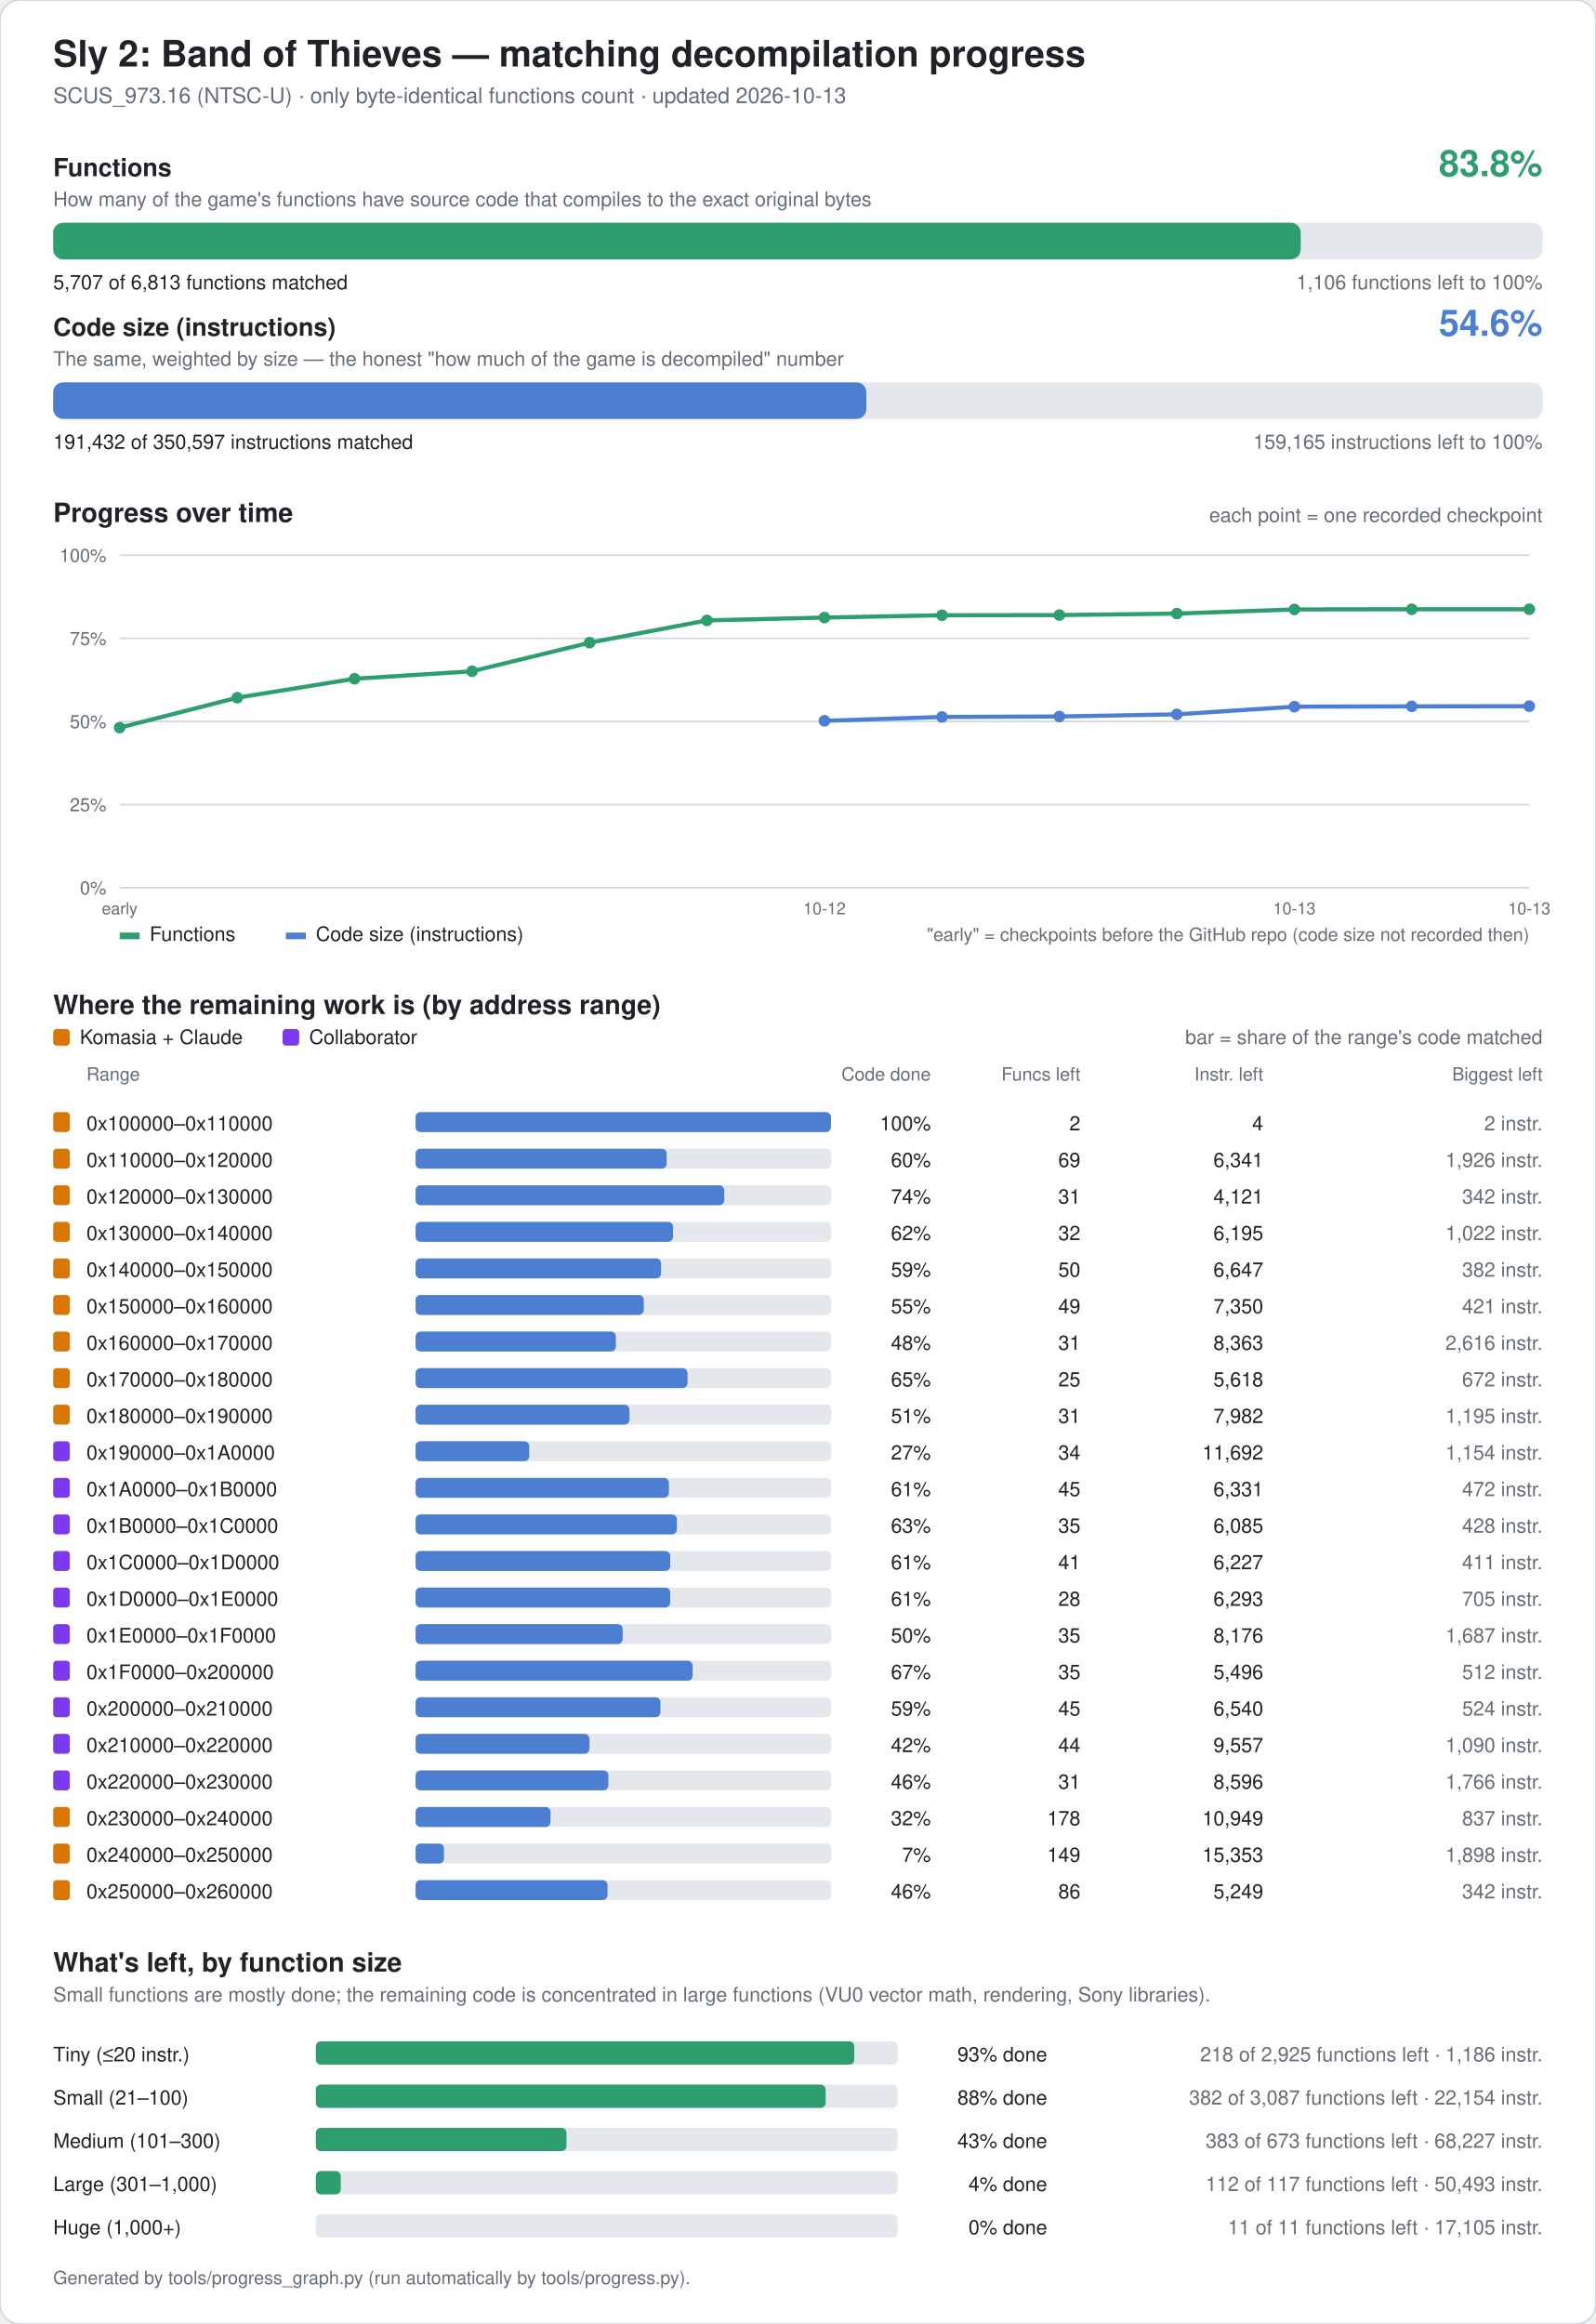
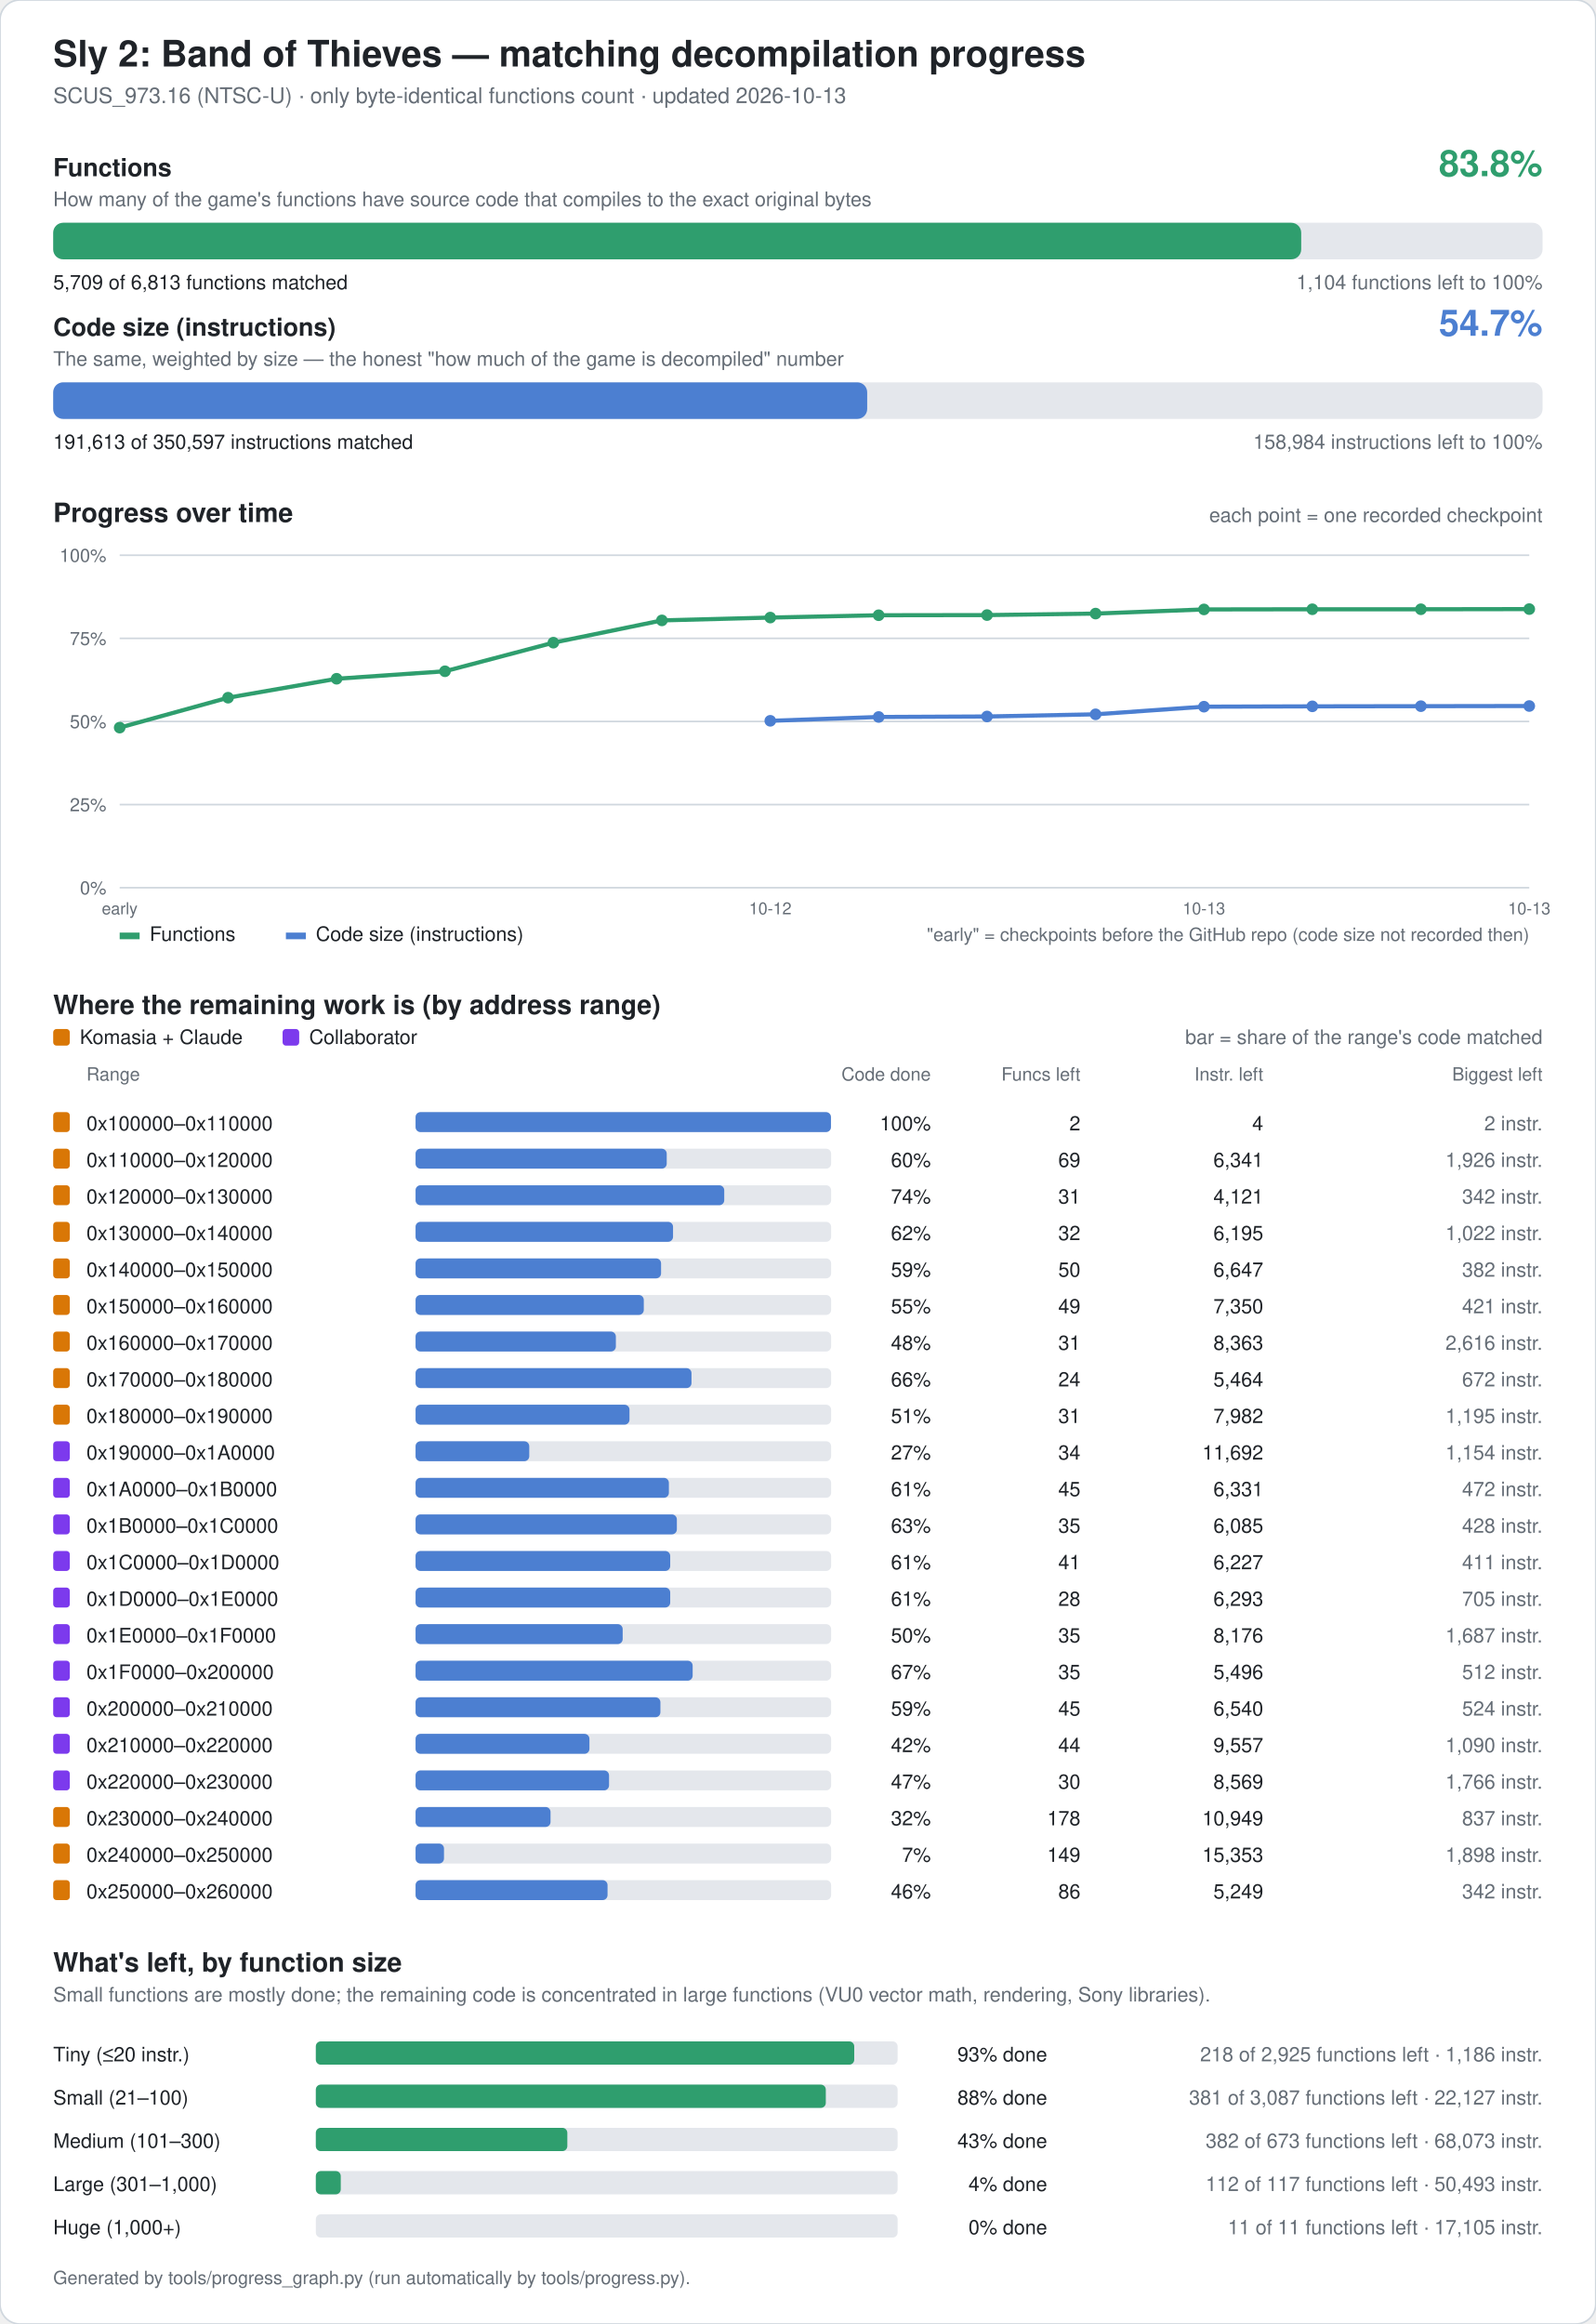
<svg xmlns="http://www.w3.org/2000/svg" width="960" height="1398" viewBox="0 0 960 1398" font-family="-apple-system,BlinkMacSystemFont,Segoe UI,Helvetica,Arial,sans-serif">
  <rect width="960" height="1398" rx="12" fill="#ffffff" stroke="#d0d7de" />
  <text x="32.0" y="40.0" font-size="22" fill="#1f2328" text-anchor="start" font-weight="bold">Sly 2: Band of Thieves — matching decompilation progress</text>
  <text x="32.0" y="62.0" font-size="13" fill="#656d76" text-anchor="start" font-weight="normal">SCUS_973.16 (NTSC-U) · only byte-identical functions count · updated 2026-10-13</text>
  <text x="32.0" y="106.0" font-size="15" fill="#1f2328" text-anchor="start" font-weight="bold">Functions</text>
  <text x="928.0" y="106.0" font-size="22" fill="#2f9e6e" text-anchor="end" font-weight="bold">83.8%</text>
  <text x="32.0" y="124.0" font-size="12" fill="#656d76" text-anchor="start" font-weight="normal">How many of the game's functions have source code that compiles to the exact original bytes</text>
  <rect x="32" y="134" width="896" height="22" rx="6" fill="#e4e7ec" />
-   <rect x="32" y="134" width="750.5" height="22" rx="6" fill="#2f9e6e" />
-   <text x="32.0" y="174.0" font-size="12" fill="#1f2328" text-anchor="start" font-weight="normal">5,707 of 6,813 functions matched</text>
-   <text x="928.0" y="174.0" font-size="12" fill="#656d76" text-anchor="end" font-weight="normal">1,106 functions left to 100%</text>
+   <rect x="32" y="134" width="750.8" height="22" rx="6" fill="#2f9e6e" />
+   <text x="32.0" y="174.0" font-size="12" fill="#1f2328" text-anchor="start" font-weight="normal">5,709 of 6,813 functions matched</text>
+   <text x="928.0" y="174.0" font-size="12" fill="#656d76" text-anchor="end" font-weight="normal">1,104 functions left to 100%</text>
  <text x="32.0" y="202.0" font-size="15" fill="#1f2328" text-anchor="start" font-weight="bold">Code size (instructions)</text>
-   <text x="928.0" y="202.0" font-size="22" fill="#4c7fd1" text-anchor="end" font-weight="bold">54.6%</text>
+   <text x="928.0" y="202.0" font-size="22" fill="#4c7fd1" text-anchor="end" font-weight="bold">54.7%</text>
  <text x="32.0" y="220.0" font-size="12" fill="#656d76" text-anchor="start" font-weight="normal">The same, weighted by size — the honest "how much of the game is decompiled" number</text>
  <rect x="32" y="230" width="896" height="22" rx="6" fill="#e4e7ec" />
-   <rect x="32" y="230" width="489.2" height="22" rx="6" fill="#4c7fd1" />
-   <text x="32.0" y="270.0" font-size="12" fill="#1f2328" text-anchor="start" font-weight="normal">191,432 of 350,597 instructions matched</text>
-   <text x="928.0" y="270.0" font-size="12" fill="#656d76" text-anchor="end" font-weight="normal">159,165 instructions left to 100%</text>
+   <rect x="32" y="230" width="489.7" height="22" rx="6" fill="#4c7fd1" />
+   <text x="32.0" y="270.0" font-size="12" fill="#1f2328" text-anchor="start" font-weight="normal">191,613 of 350,597 instructions matched</text>
+   <text x="928.0" y="270.0" font-size="12" fill="#656d76" text-anchor="end" font-weight="normal">158,984 instructions left to 100%</text>
  <text x="32.0" y="314.0" font-size="16" fill="#1f2328" text-anchor="start" font-weight="bold">Progress over time</text>
  <text x="928.0" y="314.0" font-size="12" fill="#656d76" text-anchor="end" font-weight="normal">each point = one recorded checkpoint</text>
  <line x1="72" y1="534.0" x2="920" y2="534.0" stroke="#d0d7de" stroke-width="1" />
  <text x="64.0" y="538.0" font-size="11" fill="#656d76" text-anchor="end" font-weight="normal">0%</text>
  <line x1="72" y1="484.0" x2="920" y2="484.0" stroke="#d0d7de" stroke-width="1" />
  <text x="64.0" y="488.0" font-size="11" fill="#656d76" text-anchor="end" font-weight="normal">25%</text>
  <line x1="72" y1="434.0" x2="920" y2="434.0" stroke="#d0d7de" stroke-width="1" />
  <text x="64.0" y="438.0" font-size="11" fill="#656d76" text-anchor="end" font-weight="normal">50%</text>
  <line x1="72" y1="384.0" x2="920" y2="384.0" stroke="#d0d7de" stroke-width="1" />
  <text x="64.0" y="388.0" font-size="11" fill="#656d76" text-anchor="end" font-weight="normal">75%</text>
  <line x1="72" y1="334.0" x2="920" y2="334.0" stroke="#d0d7de" stroke-width="1" />
  <text x="64.0" y="338.0" font-size="11" fill="#656d76" text-anchor="end" font-weight="normal">100%</text>
-   <polyline fill="none" stroke="#2f9e6e" stroke-width="2.5" stroke-linejoin="round" points="72.0,437.7 142.7,419.7 213.3,408.3 284.0,403.8 354.7,386.6 425.3,373.2 496.0,371.5 566.7,370.1 637.3,370.0 708.0,369.1 778.7,366.6 849.3,366.5 920.0,366.5" />
+   <polyline fill="none" stroke="#2f9e6e" stroke-width="2.5" stroke-linejoin="round" points="72.0,437.7 137.2,419.7 202.5,408.3 267.7,403.8 332.9,386.6 398.2,373.2 463.4,371.5 528.6,370.1 593.8,370.0 659.1,369.1 724.3,366.6 789.5,366.5 854.8,366.5 920.0,366.4" />
  <circle cx="72.0" cy="437.7" r="3.5" fill="#2f9e6e" />
-   <circle cx="142.7" cy="419.7" r="3.5" fill="#2f9e6e" />
-   <circle cx="213.3" cy="408.3" r="3.5" fill="#2f9e6e" />
-   <circle cx="284.0" cy="403.8" r="3.5" fill="#2f9e6e" />
-   <circle cx="354.7" cy="386.6" r="3.5" fill="#2f9e6e" />
-   <circle cx="425.3" cy="373.2" r="3.5" fill="#2f9e6e" />
-   <circle cx="496.0" cy="371.5" r="3.5" fill="#2f9e6e" />
-   <circle cx="566.7" cy="370.1" r="3.5" fill="#2f9e6e" />
-   <circle cx="637.3" cy="370.0" r="3.5" fill="#2f9e6e" />
-   <circle cx="708.0" cy="369.1" r="3.5" fill="#2f9e6e" />
-   <circle cx="778.7" cy="366.6" r="3.5" fill="#2f9e6e" />
-   <circle cx="849.3" cy="366.5" r="3.5" fill="#2f9e6e" />
-   <circle cx="920.0" cy="366.5" r="3.5" fill="#2f9e6e" />
-   <polyline fill="none" stroke="#4c7fd1" stroke-width="2.5" stroke-linejoin="round" points="496.0,433.6 566.7,431.3 637.3,431.0 708.0,429.7 778.7,425.1 849.3,424.9 920.0,424.8" />
-   <circle cx="496.0" cy="433.6" r="3.5" fill="#4c7fd1" />
-   <circle cx="566.7" cy="431.3" r="3.5" fill="#4c7fd1" />
-   <circle cx="637.3" cy="431.0" r="3.5" fill="#4c7fd1" />
-   <circle cx="708.0" cy="429.7" r="3.5" fill="#4c7fd1" />
-   <circle cx="778.7" cy="425.1" r="3.5" fill="#4c7fd1" />
-   <circle cx="849.3" cy="424.9" r="3.5" fill="#4c7fd1" />
-   <circle cx="920.0" cy="424.8" r="3.5" fill="#4c7fd1" />
+   <circle cx="137.2" cy="419.7" r="3.5" fill="#2f9e6e" />
+   <circle cx="202.5" cy="408.3" r="3.5" fill="#2f9e6e" />
+   <circle cx="267.7" cy="403.8" r="3.5" fill="#2f9e6e" />
+   <circle cx="332.9" cy="386.6" r="3.5" fill="#2f9e6e" />
+   <circle cx="398.2" cy="373.2" r="3.5" fill="#2f9e6e" />
+   <circle cx="463.4" cy="371.5" r="3.5" fill="#2f9e6e" />
+   <circle cx="528.6" cy="370.1" r="3.5" fill="#2f9e6e" />
+   <circle cx="593.8" cy="370.0" r="3.5" fill="#2f9e6e" />
+   <circle cx="659.1" cy="369.1" r="3.5" fill="#2f9e6e" />
+   <circle cx="724.3" cy="366.6" r="3.5" fill="#2f9e6e" />
+   <circle cx="789.5" cy="366.5" r="3.5" fill="#2f9e6e" />
+   <circle cx="854.8" cy="366.5" r="3.5" fill="#2f9e6e" />
+   <circle cx="920.0" cy="366.4" r="3.5" fill="#2f9e6e" />
+   <polyline fill="none" stroke="#4c7fd1" stroke-width="2.5" stroke-linejoin="round" points="463.4,433.6 528.6,431.3 593.8,431.0 659.1,429.7 724.3,425.1 789.5,424.9 854.8,424.8 920.0,424.7" />
+   <circle cx="463.4" cy="433.6" r="3.5" fill="#4c7fd1" />
+   <circle cx="528.6" cy="431.3" r="3.5" fill="#4c7fd1" />
+   <circle cx="593.8" cy="431.0" r="3.5" fill="#4c7fd1" />
+   <circle cx="659.1" cy="429.7" r="3.5" fill="#4c7fd1" />
+   <circle cx="724.3" cy="425.1" r="3.5" fill="#4c7fd1" />
+   <circle cx="789.5" cy="424.9" r="3.5" fill="#4c7fd1" />
+   <circle cx="854.8" cy="424.8" r="3.5" fill="#4c7fd1" />
+   <circle cx="920.0" cy="424.7" r="3.5" fill="#4c7fd1" />
  <text x="72.0" y="550.0" font-size="10" fill="#656d76" text-anchor="middle" font-weight="normal">early</text>
-   <text x="496.0" y="550.0" font-size="10" fill="#656d76" text-anchor="middle" font-weight="normal">10-12</text>
-   <text x="778.7" y="550.0" font-size="10" fill="#656d76" text-anchor="middle" font-weight="normal">10-13</text>
+   <text x="463.4" y="550.0" font-size="10" fill="#656d76" text-anchor="middle" font-weight="normal">10-12</text>
+   <text x="724.3" y="550.0" font-size="10" fill="#656d76" text-anchor="middle" font-weight="normal">10-13</text>
  <text x="920.0" y="550.0" font-size="10" fill="#656d76" text-anchor="middle" font-weight="normal">10-13</text>
  <rect x="72" y="561" width="12" height="4" fill="#2f9e6e" />
  <text x="90.0" y="566.0" font-size="12" fill="#1f2328" text-anchor="start" font-weight="normal">Functions</text>
  <rect x="172" y="561" width="12" height="4" fill="#4c7fd1" />
  <text x="190.0" y="566.0" font-size="12" fill="#1f2328" text-anchor="start" font-weight="normal">Code size (instructions)</text>
  <text x="920.0" y="566.0" font-size="11" fill="#656d76" text-anchor="end" font-weight="normal">"early" = checkpoints before the GitHub repo (code size not recorded then)</text>
  <text x="32.0" y="610.0" font-size="16" fill="#1f2328" text-anchor="start" font-weight="bold">Where the remaining work is (by address range)</text>
  <rect x="32" y="619" width="10" height="10" rx="2" fill="#d97706" />
  <text x="48.0" y="628.0" font-size="12" fill="#1f2328" text-anchor="start" font-weight="normal">Komasia + Claude</text>
  <rect x="170" y="619" width="10" height="10" rx="2" fill="#7c3aed" />
  <text x="186.0" y="628.0" font-size="12" fill="#1f2328" text-anchor="start" font-weight="normal">Collaborator</text>
  <text x="928.0" y="628.0" font-size="12" fill="#656d76" text-anchor="end" font-weight="normal">bar = share of the range's code matched</text>
  <text x="52.0" y="650.0" font-size="11" fill="#656d76" text-anchor="start" font-weight="normal">Range</text>
  <text x="560.0" y="650.0" font-size="11" fill="#656d76" text-anchor="end" font-weight="normal">Code done</text>
  <text x="650.0" y="650.0" font-size="11" fill="#656d76" text-anchor="end" font-weight="normal">Funcs left</text>
  <text x="760.0" y="650.0" font-size="11" fill="#656d76" text-anchor="end" font-weight="normal">Instr. left</text>
  <text x="928.0" y="650.0" font-size="11" fill="#656d76" text-anchor="end" font-weight="normal">Biggest left</text>
  <rect x="32" y="669" width="10" height="12" rx="2" fill="#d97706" />
  <text x="52.0" y="680.0" font-size="12" fill="#1f2328" text-anchor="start" font-weight="normal">0x100000–0x110000</text>
  <rect x="250" y="669" width="250" height="12" rx="3" fill="#e4e7ec" />
  <rect x="250" y="669" width="249.9" height="12" rx="3" fill="#4c7fd1" />
  <text x="560.0" y="680.0" font-size="12" fill="#1f2328" text-anchor="end" font-weight="normal">100%</text>
  <text x="650.0" y="680.0" font-size="12" fill="#1f2328" text-anchor="end" font-weight="normal">2</text>
  <text x="760.0" y="680.0" font-size="12" fill="#1f2328" text-anchor="end" font-weight="normal">4</text>
  <text x="928.0" y="680.0" font-size="12" fill="#656d76" text-anchor="end" font-weight="normal">2 instr.</text>
  <rect x="32" y="691" width="10" height="12" rx="2" fill="#d97706" />
  <text x="52.0" y="702.0" font-size="12" fill="#1f2328" text-anchor="start" font-weight="normal">0x110000–0x120000</text>
  <rect x="250" y="691" width="250" height="12" rx="3" fill="#e4e7ec" />
  <rect x="250" y="691" width="151.1" height="12" rx="3" fill="#4c7fd1" />
  <text x="560.0" y="702.0" font-size="12" fill="#1f2328" text-anchor="end" font-weight="normal">60%</text>
  <text x="650.0" y="702.0" font-size="12" fill="#1f2328" text-anchor="end" font-weight="normal">69</text>
  <text x="760.0" y="702.0" font-size="12" fill="#1f2328" text-anchor="end" font-weight="normal">6,341</text>
  <text x="928.0" y="702.0" font-size="12" fill="#656d76" text-anchor="end" font-weight="normal">1,926 instr.</text>
  <rect x="32" y="713" width="10" height="12" rx="2" fill="#d97706" />
  <text x="52.0" y="724.0" font-size="12" fill="#1f2328" text-anchor="start" font-weight="normal">0x120000–0x130000</text>
  <rect x="250" y="713" width="250" height="12" rx="3" fill="#e4e7ec" />
  <rect x="250" y="713" width="185.7" height="12" rx="3" fill="#4c7fd1" />
  <text x="560.0" y="724.0" font-size="12" fill="#1f2328" text-anchor="end" font-weight="normal">74%</text>
  <text x="650.0" y="724.0" font-size="12" fill="#1f2328" text-anchor="end" font-weight="normal">31</text>
  <text x="760.0" y="724.0" font-size="12" fill="#1f2328" text-anchor="end" font-weight="normal">4,121</text>
  <text x="928.0" y="724.0" font-size="12" fill="#656d76" text-anchor="end" font-weight="normal">342 instr.</text>
  <rect x="32" y="735" width="10" height="12" rx="2" fill="#d97706" />
  <text x="52.0" y="746.0" font-size="12" fill="#1f2328" text-anchor="start" font-weight="normal">0x130000–0x140000</text>
  <rect x="250" y="735" width="250" height="12" rx="3" fill="#e4e7ec" />
  <rect x="250" y="735" width="154.9" height="12" rx="3" fill="#4c7fd1" />
  <text x="560.0" y="746.0" font-size="12" fill="#1f2328" text-anchor="end" font-weight="normal">62%</text>
  <text x="650.0" y="746.0" font-size="12" fill="#1f2328" text-anchor="end" font-weight="normal">32</text>
  <text x="760.0" y="746.0" font-size="12" fill="#1f2328" text-anchor="end" font-weight="normal">6,195</text>
  <text x="928.0" y="746.0" font-size="12" fill="#656d76" text-anchor="end" font-weight="normal">1,022 instr.</text>
  <rect x="32" y="757" width="10" height="12" rx="2" fill="#d97706" />
  <text x="52.0" y="768.0" font-size="12" fill="#1f2328" text-anchor="start" font-weight="normal">0x140000–0x150000</text>
  <rect x="250" y="757" width="250" height="12" rx="3" fill="#e4e7ec" />
  <rect x="250" y="757" width="147.7" height="12" rx="3" fill="#4c7fd1" />
  <text x="560.0" y="768.0" font-size="12" fill="#1f2328" text-anchor="end" font-weight="normal">59%</text>
  <text x="650.0" y="768.0" font-size="12" fill="#1f2328" text-anchor="end" font-weight="normal">50</text>
  <text x="760.0" y="768.0" font-size="12" fill="#1f2328" text-anchor="end" font-weight="normal">6,647</text>
  <text x="928.0" y="768.0" font-size="12" fill="#656d76" text-anchor="end" font-weight="normal">382 instr.</text>
  <rect x="32" y="779" width="10" height="12" rx="2" fill="#d97706" />
  <text x="52.0" y="790.0" font-size="12" fill="#1f2328" text-anchor="start" font-weight="normal">0x150000–0x160000</text>
  <rect x="250" y="779" width="250" height="12" rx="3" fill="#e4e7ec" />
  <rect x="250" y="779" width="137.3" height="12" rx="3" fill="#4c7fd1" />
  <text x="560.0" y="790.0" font-size="12" fill="#1f2328" text-anchor="end" font-weight="normal">55%</text>
  <text x="650.0" y="790.0" font-size="12" fill="#1f2328" text-anchor="end" font-weight="normal">49</text>
  <text x="760.0" y="790.0" font-size="12" fill="#1f2328" text-anchor="end" font-weight="normal">7,350</text>
  <text x="928.0" y="790.0" font-size="12" fill="#656d76" text-anchor="end" font-weight="normal">421 instr.</text>
  <rect x="32" y="801" width="10" height="12" rx="2" fill="#d97706" />
  <text x="52.0" y="812.0" font-size="12" fill="#1f2328" text-anchor="start" font-weight="normal">0x160000–0x170000</text>
  <rect x="250" y="801" width="250" height="12" rx="3" fill="#e4e7ec" />
  <rect x="250" y="801" width="120.5" height="12" rx="3" fill="#4c7fd1" />
  <text x="560.0" y="812.0" font-size="12" fill="#1f2328" text-anchor="end" font-weight="normal">48%</text>
  <text x="650.0" y="812.0" font-size="12" fill="#1f2328" text-anchor="end" font-weight="normal">31</text>
  <text x="760.0" y="812.0" font-size="12" fill="#1f2328" text-anchor="end" font-weight="normal">8,363</text>
  <text x="928.0" y="812.0" font-size="12" fill="#656d76" text-anchor="end" font-weight="normal">2,616 instr.</text>
  <rect x="32" y="823" width="10" height="12" rx="2" fill="#d97706" />
  <text x="52.0" y="834.0" font-size="12" fill="#1f2328" text-anchor="start" font-weight="normal">0x170000–0x180000</text>
  <rect x="250" y="823" width="250" height="12" rx="3" fill="#e4e7ec" />
-   <rect x="250" y="823" width="163.6" height="12" rx="3" fill="#4c7fd1" />
-   <text x="560.0" y="834.0" font-size="12" fill="#1f2328" text-anchor="end" font-weight="normal">65%</text>
-   <text x="650.0" y="834.0" font-size="12" fill="#1f2328" text-anchor="end" font-weight="normal">25</text>
-   <text x="760.0" y="834.0" font-size="12" fill="#1f2328" text-anchor="end" font-weight="normal">5,618</text>
+   <rect x="250" y="823" width="166.0" height="12" rx="3" fill="#4c7fd1" />
+   <text x="560.0" y="834.0" font-size="12" fill="#1f2328" text-anchor="end" font-weight="normal">66%</text>
+   <text x="650.0" y="834.0" font-size="12" fill="#1f2328" text-anchor="end" font-weight="normal">24</text>
+   <text x="760.0" y="834.0" font-size="12" fill="#1f2328" text-anchor="end" font-weight="normal">5,464</text>
  <text x="928.0" y="834.0" font-size="12" fill="#656d76" text-anchor="end" font-weight="normal">672 instr.</text>
  <rect x="32" y="845" width="10" height="12" rx="2" fill="#d97706" />
  <text x="52.0" y="856.0" font-size="12" fill="#1f2328" text-anchor="start" font-weight="normal">0x180000–0x190000</text>
  <rect x="250" y="845" width="250" height="12" rx="3" fill="#e4e7ec" />
  <rect x="250" y="845" width="128.7" height="12" rx="3" fill="#4c7fd1" />
  <text x="560.0" y="856.0" font-size="12" fill="#1f2328" text-anchor="end" font-weight="normal">51%</text>
  <text x="650.0" y="856.0" font-size="12" fill="#1f2328" text-anchor="end" font-weight="normal">31</text>
  <text x="760.0" y="856.0" font-size="12" fill="#1f2328" text-anchor="end" font-weight="normal">7,982</text>
  <text x="928.0" y="856.0" font-size="12" fill="#656d76" text-anchor="end" font-weight="normal">1,195 instr.</text>
  <rect x="32" y="867" width="10" height="12" rx="2" fill="#7c3aed" />
  <text x="52.0" y="878.0" font-size="12" fill="#1f2328" text-anchor="start" font-weight="normal">0x190000–0x1A0000</text>
  <rect x="250" y="867" width="250" height="12" rx="3" fill="#e4e7ec" />
  <rect x="250" y="867" width="68.4" height="12" rx="3" fill="#4c7fd1" />
  <text x="560.0" y="878.0" font-size="12" fill="#1f2328" text-anchor="end" font-weight="normal">27%</text>
  <text x="650.0" y="878.0" font-size="12" fill="#1f2328" text-anchor="end" font-weight="normal">34</text>
  <text x="760.0" y="878.0" font-size="12" fill="#1f2328" text-anchor="end" font-weight="normal">11,692</text>
  <text x="928.0" y="878.0" font-size="12" fill="#656d76" text-anchor="end" font-weight="normal">1,154 instr.</text>
  <rect x="32" y="889" width="10" height="12" rx="2" fill="#7c3aed" />
  <text x="52.0" y="900.0" font-size="12" fill="#1f2328" text-anchor="start" font-weight="normal">0x1A0000–0x1B0000</text>
  <rect x="250" y="889" width="250" height="12" rx="3" fill="#e4e7ec" />
  <rect x="250" y="889" width="152.4" height="12" rx="3" fill="#4c7fd1" />
  <text x="560.0" y="900.0" font-size="12" fill="#1f2328" text-anchor="end" font-weight="normal">61%</text>
  <text x="650.0" y="900.0" font-size="12" fill="#1f2328" text-anchor="end" font-weight="normal">45</text>
  <text x="760.0" y="900.0" font-size="12" fill="#1f2328" text-anchor="end" font-weight="normal">6,331</text>
  <text x="928.0" y="900.0" font-size="12" fill="#656d76" text-anchor="end" font-weight="normal">472 instr.</text>
  <rect x="32" y="911" width="10" height="12" rx="2" fill="#7c3aed" />
  <text x="52.0" y="922.0" font-size="12" fill="#1f2328" text-anchor="start" font-weight="normal">0x1B0000–0x1C0000</text>
  <rect x="250" y="911" width="250" height="12" rx="3" fill="#e4e7ec" />
  <rect x="250" y="911" width="157.2" height="12" rx="3" fill="#4c7fd1" />
  <text x="560.0" y="922.0" font-size="12" fill="#1f2328" text-anchor="end" font-weight="normal">63%</text>
  <text x="650.0" y="922.0" font-size="12" fill="#1f2328" text-anchor="end" font-weight="normal">35</text>
  <text x="760.0" y="922.0" font-size="12" fill="#1f2328" text-anchor="end" font-weight="normal">6,085</text>
  <text x="928.0" y="922.0" font-size="12" fill="#656d76" text-anchor="end" font-weight="normal">428 instr.</text>
  <rect x="32" y="933" width="10" height="12" rx="2" fill="#7c3aed" />
  <text x="52.0" y="944.0" font-size="12" fill="#1f2328" text-anchor="start" font-weight="normal">0x1C0000–0x1D0000</text>
  <rect x="250" y="933" width="250" height="12" rx="3" fill="#e4e7ec" />
  <rect x="250" y="933" width="153.2" height="12" rx="3" fill="#4c7fd1" />
  <text x="560.0" y="944.0" font-size="12" fill="#1f2328" text-anchor="end" font-weight="normal">61%</text>
  <text x="650.0" y="944.0" font-size="12" fill="#1f2328" text-anchor="end" font-weight="normal">41</text>
  <text x="760.0" y="944.0" font-size="12" fill="#1f2328" text-anchor="end" font-weight="normal">6,227</text>
  <text x="928.0" y="944.0" font-size="12" fill="#656d76" text-anchor="end" font-weight="normal">411 instr.</text>
  <rect x="32" y="955" width="10" height="12" rx="2" fill="#7c3aed" />
  <text x="52.0" y="966.0" font-size="12" fill="#1f2328" text-anchor="start" font-weight="normal">0x1D0000–0x1E0000</text>
  <rect x="250" y="955" width="250" height="12" rx="3" fill="#e4e7ec" />
  <rect x="250" y="955" width="153.2" height="12" rx="3" fill="#4c7fd1" />
  <text x="560.0" y="966.0" font-size="12" fill="#1f2328" text-anchor="end" font-weight="normal">61%</text>
  <text x="650.0" y="966.0" font-size="12" fill="#1f2328" text-anchor="end" font-weight="normal">28</text>
  <text x="760.0" y="966.0" font-size="12" fill="#1f2328" text-anchor="end" font-weight="normal">6,293</text>
  <text x="928.0" y="966.0" font-size="12" fill="#656d76" text-anchor="end" font-weight="normal">705 instr.</text>
  <rect x="32" y="977" width="10" height="12" rx="2" fill="#7c3aed" />
  <text x="52.0" y="988.0" font-size="12" fill="#1f2328" text-anchor="start" font-weight="normal">0x1E0000–0x1F0000</text>
  <rect x="250" y="977" width="250" height="12" rx="3" fill="#e4e7ec" />
  <rect x="250" y="977" width="124.6" height="12" rx="3" fill="#4c7fd1" />
  <text x="560.0" y="988.0" font-size="12" fill="#1f2328" text-anchor="end" font-weight="normal">50%</text>
  <text x="650.0" y="988.0" font-size="12" fill="#1f2328" text-anchor="end" font-weight="normal">35</text>
  <text x="760.0" y="988.0" font-size="12" fill="#1f2328" text-anchor="end" font-weight="normal">8,176</text>
  <text x="928.0" y="988.0" font-size="12" fill="#656d76" text-anchor="end" font-weight="normal">1,687 instr.</text>
  <rect x="32" y="999" width="10" height="12" rx="2" fill="#7c3aed" />
  <text x="52.0" y="1010.0" font-size="12" fill="#1f2328" text-anchor="start" font-weight="normal">0x1F0000–0x200000</text>
  <rect x="250" y="999" width="250" height="12" rx="3" fill="#e4e7ec" />
  <rect x="250" y="999" width="166.7" height="12" rx="3" fill="#4c7fd1" />
  <text x="560.0" y="1010.0" font-size="12" fill="#1f2328" text-anchor="end" font-weight="normal">67%</text>
  <text x="650.0" y="1010.0" font-size="12" fill="#1f2328" text-anchor="end" font-weight="normal">35</text>
  <text x="760.0" y="1010.0" font-size="12" fill="#1f2328" text-anchor="end" font-weight="normal">5,496</text>
  <text x="928.0" y="1010.0" font-size="12" fill="#656d76" text-anchor="end" font-weight="normal">512 instr.</text>
  <rect x="32" y="1021" width="10" height="12" rx="2" fill="#7c3aed" />
  <text x="52.0" y="1032.0" font-size="12" fill="#1f2328" text-anchor="start" font-weight="normal">0x200000–0x210000</text>
  <rect x="250" y="1021" width="250" height="12" rx="3" fill="#e4e7ec" />
  <rect x="250" y="1021" width="147.3" height="12" rx="3" fill="#4c7fd1" />
  <text x="560.0" y="1032.0" font-size="12" fill="#1f2328" text-anchor="end" font-weight="normal">59%</text>
  <text x="650.0" y="1032.0" font-size="12" fill="#1f2328" text-anchor="end" font-weight="normal">45</text>
  <text x="760.0" y="1032.0" font-size="12" fill="#1f2328" text-anchor="end" font-weight="normal">6,540</text>
  <text x="928.0" y="1032.0" font-size="12" fill="#656d76" text-anchor="end" font-weight="normal">524 instr.</text>
  <rect x="32" y="1043" width="10" height="12" rx="2" fill="#7c3aed" />
  <text x="52.0" y="1054.0" font-size="12" fill="#1f2328" text-anchor="start" font-weight="normal">0x210000–0x220000</text>
  <rect x="250" y="1043" width="250" height="12" rx="3" fill="#e4e7ec" />
  <rect x="250" y="1043" width="104.6" height="12" rx="3" fill="#4c7fd1" />
  <text x="560.0" y="1054.0" font-size="12" fill="#1f2328" text-anchor="end" font-weight="normal">42%</text>
  <text x="650.0" y="1054.0" font-size="12" fill="#1f2328" text-anchor="end" font-weight="normal">44</text>
  <text x="760.0" y="1054.0" font-size="12" fill="#1f2328" text-anchor="end" font-weight="normal">9,557</text>
  <text x="928.0" y="1054.0" font-size="12" fill="#656d76" text-anchor="end" font-weight="normal">1,090 instr.</text>
  <rect x="32" y="1065" width="10" height="12" rx="2" fill="#7c3aed" />
  <text x="52.0" y="1076.0" font-size="12" fill="#1f2328" text-anchor="start" font-weight="normal">0x220000–0x230000</text>
  <rect x="250" y="1065" width="250" height="12" rx="3" fill="#e4e7ec" />
-   <rect x="250" y="1065" width="116.0" height="12" rx="3" fill="#4c7fd1" />
-   <text x="560.0" y="1076.0" font-size="12" fill="#1f2328" text-anchor="end" font-weight="normal">46%</text>
-   <text x="650.0" y="1076.0" font-size="12" fill="#1f2328" text-anchor="end" font-weight="normal">31</text>
-   <text x="760.0" y="1076.0" font-size="12" fill="#1f2328" text-anchor="end" font-weight="normal">8,596</text>
+   <rect x="250" y="1065" width="116.4" height="12" rx="3" fill="#4c7fd1" />
+   <text x="560.0" y="1076.0" font-size="12" fill="#1f2328" text-anchor="end" font-weight="normal">47%</text>
+   <text x="650.0" y="1076.0" font-size="12" fill="#1f2328" text-anchor="end" font-weight="normal">30</text>
+   <text x="760.0" y="1076.0" font-size="12" fill="#1f2328" text-anchor="end" font-weight="normal">8,569</text>
  <text x="928.0" y="1076.0" font-size="12" fill="#656d76" text-anchor="end" font-weight="normal">1,766 instr.</text>
  <rect x="32" y="1087" width="10" height="12" rx="2" fill="#d97706" />
  <text x="52.0" y="1098.0" font-size="12" fill="#1f2328" text-anchor="start" font-weight="normal">0x230000–0x240000</text>
  <rect x="250" y="1087" width="250" height="12" rx="3" fill="#e4e7ec" />
  <rect x="250" y="1087" width="81.2" height="12" rx="3" fill="#4c7fd1" />
  <text x="560.0" y="1098.0" font-size="12" fill="#1f2328" text-anchor="end" font-weight="normal">32%</text>
  <text x="650.0" y="1098.0" font-size="12" fill="#1f2328" text-anchor="end" font-weight="normal">178</text>
  <text x="760.0" y="1098.0" font-size="12" fill="#1f2328" text-anchor="end" font-weight="normal">10,949</text>
  <text x="928.0" y="1098.0" font-size="12" fill="#656d76" text-anchor="end" font-weight="normal">837 instr.</text>
  <rect x="32" y="1109" width="10" height="12" rx="2" fill="#d97706" />
  <text x="52.0" y="1120.0" font-size="12" fill="#1f2328" text-anchor="start" font-weight="normal">0x240000–0x250000</text>
  <rect x="250" y="1109" width="250" height="12" rx="3" fill="#e4e7ec" />
  <rect x="250" y="1109" width="17.1" height="12" rx="3" fill="#4c7fd1" />
  <text x="560.0" y="1120.0" font-size="12" fill="#1f2328" text-anchor="end" font-weight="normal">7%</text>
  <text x="650.0" y="1120.0" font-size="12" fill="#1f2328" text-anchor="end" font-weight="normal">149</text>
  <text x="760.0" y="1120.0" font-size="12" fill="#1f2328" text-anchor="end" font-weight="normal">15,353</text>
  <text x="928.0" y="1120.0" font-size="12" fill="#656d76" text-anchor="end" font-weight="normal">1,898 instr.</text>
  <rect x="32" y="1131" width="10" height="12" rx="2" fill="#d97706" />
  <text x="52.0" y="1142.0" font-size="12" fill="#1f2328" text-anchor="start" font-weight="normal">0x250000–0x260000</text>
  <rect x="250" y="1131" width="250" height="12" rx="3" fill="#e4e7ec" />
  <rect x="250" y="1131" width="115.5" height="12" rx="3" fill="#4c7fd1" />
  <text x="560.0" y="1142.0" font-size="12" fill="#1f2328" text-anchor="end" font-weight="normal">46%</text>
  <text x="650.0" y="1142.0" font-size="12" fill="#1f2328" text-anchor="end" font-weight="normal">86</text>
  <text x="760.0" y="1142.0" font-size="12" fill="#1f2328" text-anchor="end" font-weight="normal">5,249</text>
  <text x="928.0" y="1142.0" font-size="12" fill="#656d76" text-anchor="end" font-weight="normal">342 instr.</text>
  <text x="32.0" y="1186.0" font-size="16" fill="#1f2328" text-anchor="start" font-weight="bold">What's left, by function size</text>
  <text x="32.0" y="1204.0" font-size="12" fill="#656d76" text-anchor="start" font-weight="normal">Small functions are mostly done; the remaining code is concentrated in large functions (VU0 vector math, rendering, Sony libraries).</text>
  <text x="32.0" y="1240.0" font-size="12" fill="#1f2328" text-anchor="start" font-weight="normal">Tiny (≤20 instr.)</text>
  <rect x="190" y="1228" width="350" height="14" rx="3" fill="#e4e7ec" />
  <rect x="190" y="1228" width="323.9" height="14" rx="3" fill="#2f9e6e" />
  <text x="630.0" y="1240.0" font-size="12" fill="#1f2328" text-anchor="end" font-weight="normal">93% done</text>
  <text x="928.0" y="1240.0" font-size="12" fill="#656d76" text-anchor="end" font-weight="normal">218 of 2,925 functions left · 1,186 instr.</text>
  <text x="32.0" y="1266.0" font-size="12" fill="#1f2328" text-anchor="start" font-weight="normal">Small (21–100)</text>
  <rect x="190" y="1254" width="350" height="14" rx="3" fill="#e4e7ec" />
-   <rect x="190" y="1254" width="306.7" height="14" rx="3" fill="#2f9e6e" />
+   <rect x="190" y="1254" width="306.8" height="14" rx="3" fill="#2f9e6e" />
  <text x="630.0" y="1266.0" font-size="12" fill="#1f2328" text-anchor="end" font-weight="normal">88% done</text>
-   <text x="928.0" y="1266.0" font-size="12" fill="#656d76" text-anchor="end" font-weight="normal">382 of 3,087 functions left · 22,154 instr.</text>
+   <text x="928.0" y="1266.0" font-size="12" fill="#656d76" text-anchor="end" font-weight="normal">381 of 3,087 functions left · 22,127 instr.</text>
  <text x="32.0" y="1292.0" font-size="12" fill="#1f2328" text-anchor="start" font-weight="normal">Medium (101–300)</text>
  <rect x="190" y="1280" width="350" height="14" rx="3" fill="#e4e7ec" />
-   <rect x="190" y="1280" width="150.8" height="14" rx="3" fill="#2f9e6e" />
+   <rect x="190" y="1280" width="151.3" height="14" rx="3" fill="#2f9e6e" />
  <text x="630.0" y="1292.0" font-size="12" fill="#1f2328" text-anchor="end" font-weight="normal">43% done</text>
-   <text x="928.0" y="1292.0" font-size="12" fill="#656d76" text-anchor="end" font-weight="normal">383 of 673 functions left · 68,227 instr.</text>
+   <text x="928.0" y="1292.0" font-size="12" fill="#656d76" text-anchor="end" font-weight="normal">382 of 673 functions left · 68,073 instr.</text>
  <text x="32.0" y="1318.0" font-size="12" fill="#1f2328" text-anchor="start" font-weight="normal">Large (301–1,000)</text>
  <rect x="190" y="1306" width="350" height="14" rx="3" fill="#e4e7ec" />
  <rect x="190" y="1306" width="15.0" height="14" rx="3" fill="#2f9e6e" />
  <text x="630.0" y="1318.0" font-size="12" fill="#1f2328" text-anchor="end" font-weight="normal">4% done</text>
  <text x="928.0" y="1318.0" font-size="12" fill="#656d76" text-anchor="end" font-weight="normal">112 of 117 functions left · 50,493 instr.</text>
  <text x="32.0" y="1344.0" font-size="12" fill="#1f2328" text-anchor="start" font-weight="normal">Huge (1,000+)</text>
  <rect x="190" y="1332" width="350" height="14" rx="3" fill="#e4e7ec" />
  <rect x="190" y="1332" width="0.0" height="14" rx="3" fill="#2f9e6e" />
  <text x="630.0" y="1344.0" font-size="12" fill="#1f2328" text-anchor="end" font-weight="normal">0% done</text>
  <text x="928.0" y="1344.0" font-size="12" fill="#656d76" text-anchor="end" font-weight="normal">11 of 11 functions left · 17,105 instr.</text>
  <text x="32.0" y="1374.0" font-size="11" fill="#656d76" text-anchor="start" font-weight="normal">Generated by tools/progress_graph.py (run automatically by tools/progress.py).</text>
</svg>
